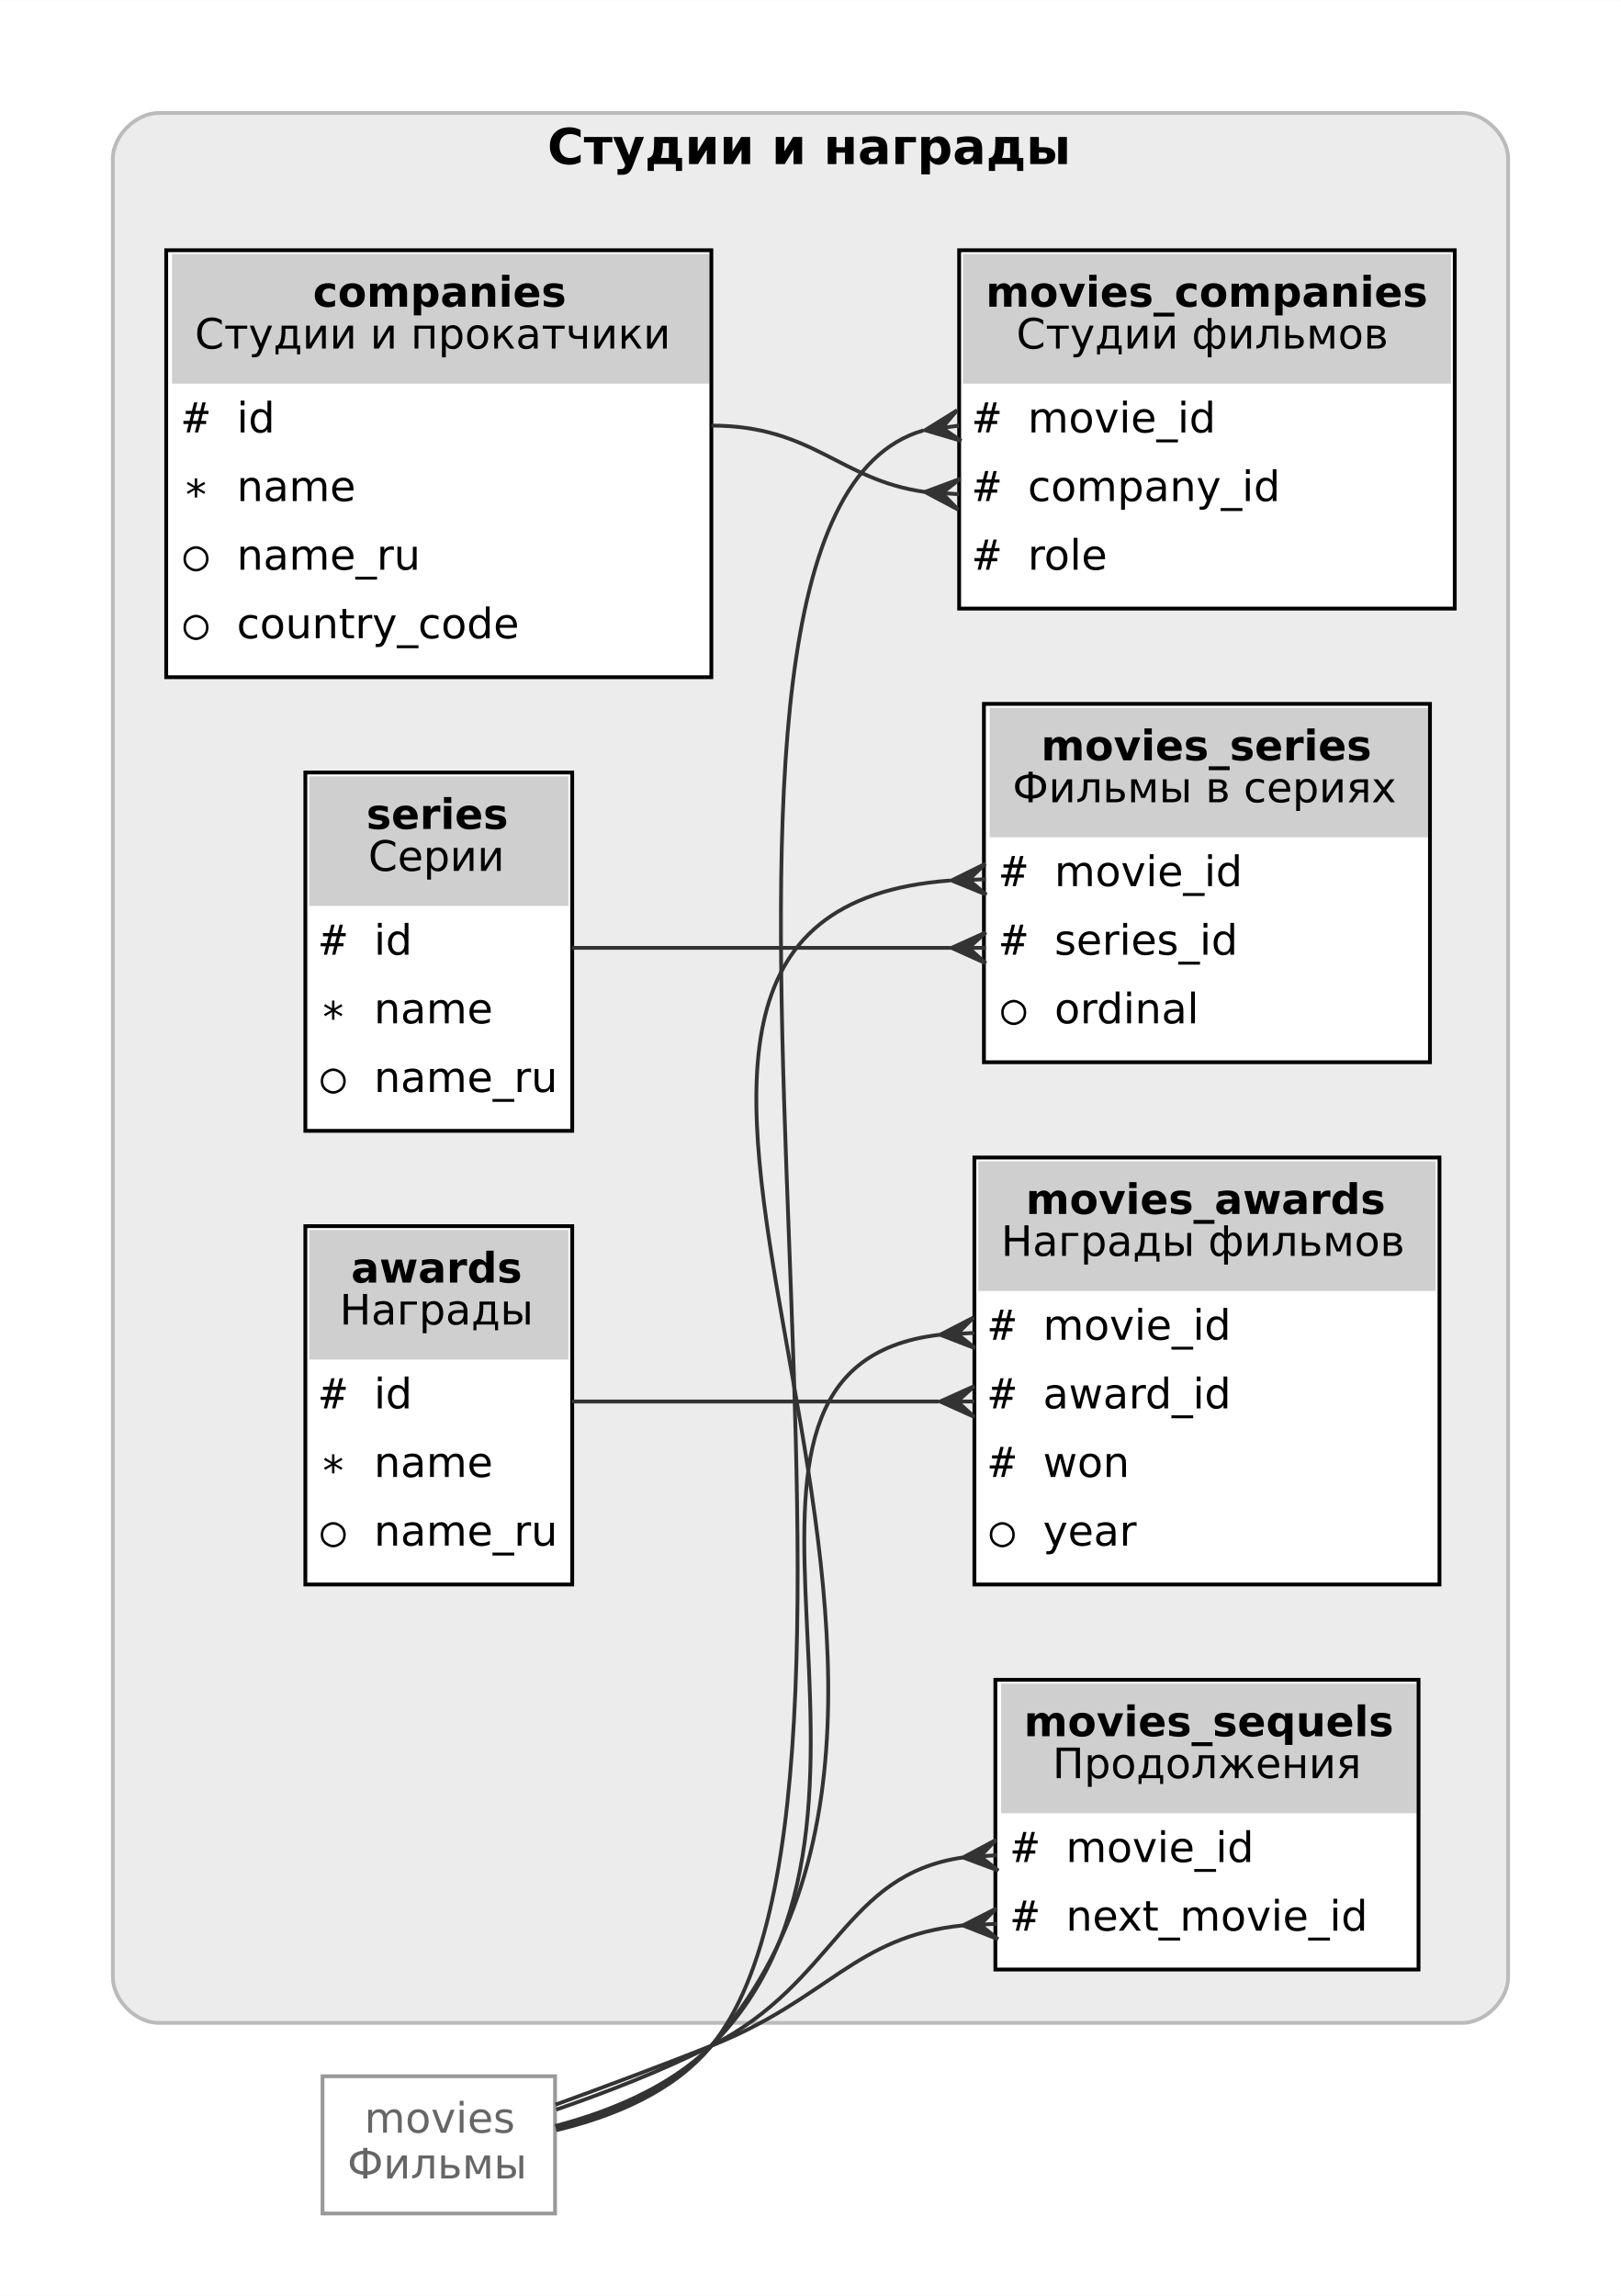
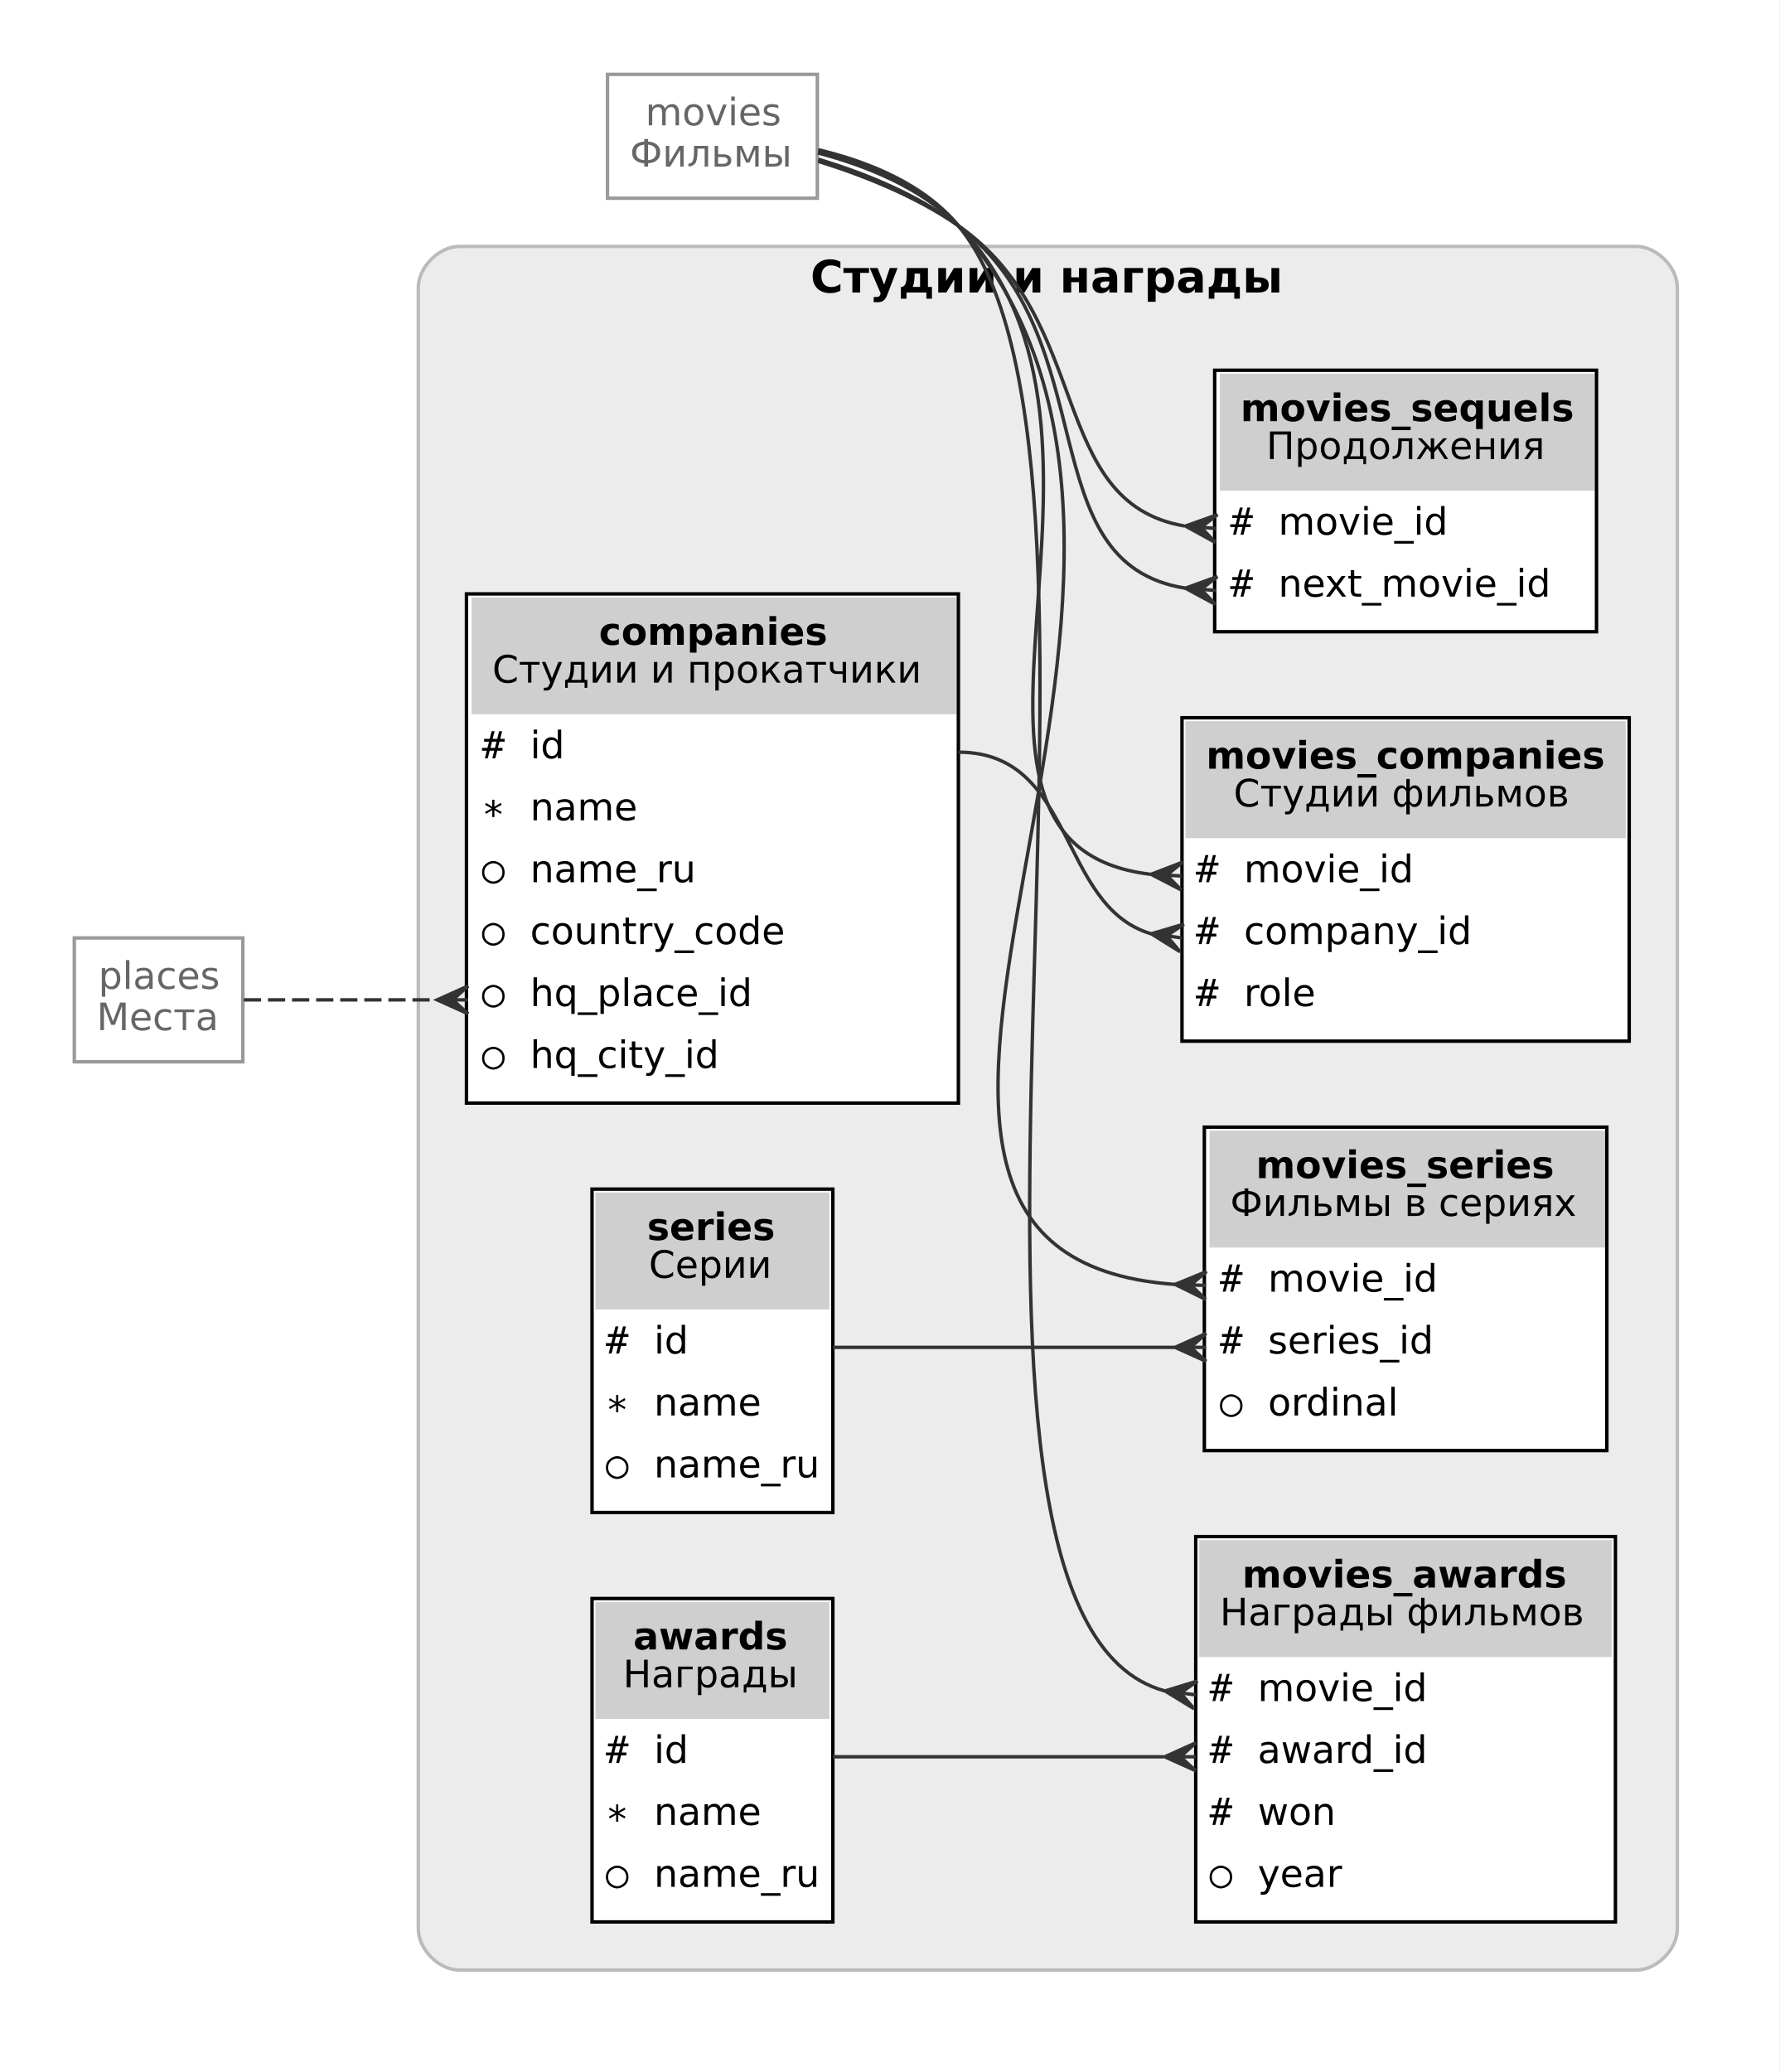
- <svg xmlns="http://www.w3.org/2000/svg" width="425pt" height="602pt" viewBox="0.00 0.00 425.20 602.20">
+ <svg xmlns="http://www.w3.org/2000/svg" width="517pt" height="602pt" viewBox="0.00 0.00 517.20 602.20">
  <g id="graph0" class="graph" transform="scale(1 1) rotate(0) translate(21.6 580.6)">
-     <polygon fill="white" stroke="transparent" points="-21.6,21.6 -21.6,-580.6 403.6,-580.6 403.6,21.6 -21.6,21.6" />
+     <polygon fill="white" stroke="transparent" points="-21.6,21.6 -21.6,-580.6 495.6,-580.6 495.6,21.6 -21.6,21.6" />
    <g id="clust1" class="cluster">
-       <path fill="#ececec" stroke="#bbbbbb" d="M20,-50C20,-50 362,-50 362,-50 368,-50 374,-56 374,-62 374,-62 374,-539 374,-539 374,-545 368,-551 362,-551 362,-551 20,-551 20,-551 14,-551 8,-545 8,-539 8,-539 8,-62 8,-62 8,-56 14,-50 20,-50" />
-       <text text-anchor="start" x="122" y="-537.6" font-family="DejaVu Sans, Verdana, Arial, sans-serif" font-weight="bold" font-size="13.00">Студии и награды</text>
+       <path fill="#ececec" stroke="#bbbbbb" d="M112,-8C112,-8 454,-8 454,-8 460,-8 466,-14 466,-20 466,-20 466,-497 466,-497 466,-503 460,-509 454,-509 454,-509 112,-509 112,-509 106,-509 100,-503 100,-497 100,-497 100,-20 100,-20 100,-14 106,-8 112,-8" />
+       <text text-anchor="start" x="214" y="-495.6" font-family="DejaVu Sans, Verdana, Arial, sans-serif" font-weight="bold" font-size="13.00">Студии и награды</text>
    </g>
    <g id="node1" class="node">
-       <polygon fill="white" stroke="transparent" points="22,-403 22,-515 165,-515 165,-403 22,-403" />
-       <polygon fill="#cfcfcf" stroke="transparent" points="23.5,-480 23.5,-514 164.5,-514 164.5,-480 23.5,-480" />
-       <text text-anchor="start" x="60.5" y="-500.2" font-family="DejaVu Sans, Verdana, Arial, sans-serif" font-weight="bold" font-size="11.00">companies</text>
-       <text text-anchor="start" x="29.5" y="-489.2" font-family="DejaVu Sans, Verdana, Arial, sans-serif" font-size="11.00">Студии и прокатчики</text>
-       <text text-anchor="start" x="26.5" y="-467.2" font-family="DejaVu Sans Mono, Consolas, Menlo, monospace" font-size="11.00"># </text>
-       <text text-anchor="start" x="40.5" y="-467.2" font-family="DejaVu Sans, Verdana, Arial, sans-serif" font-size="11.00">id</text>
-       <text text-anchor="start" x="26.5" y="-449.2" font-family="DejaVu Sans Mono, Consolas, Menlo, monospace" font-size="11.00">∗ </text>
-       <text text-anchor="start" x="40.5" y="-449.2" font-family="DejaVu Sans, Verdana, Arial, sans-serif" font-size="11.00">name</text>
-       <text text-anchor="start" x="26.5" y="-431.2" font-family="DejaVu Sans Mono, Consolas, Menlo, monospace" font-size="11.00">○ </text>
-       <text text-anchor="start" x="40.5" y="-431.2" font-family="DejaVu Sans, Verdana, Arial, sans-serif" font-size="11.00">name_ru</text>
-       <text text-anchor="start" x="26.5" y="-413.2" font-family="DejaVu Sans Mono, Consolas, Menlo, monospace" font-size="11.00">○ </text>
-       <text text-anchor="start" x="40.5" y="-413.2" font-family="DejaVu Sans, Verdana, Arial, sans-serif" font-size="11.00">country_code</text>
-       <polygon fill="none" stroke="black" points="22,-403 22,-515 165,-515 165,-403 22,-403" />
+       <polygon fill="white" stroke="transparent" points="114,-260 114,-408 257,-408 257,-260 114,-260" />
+       <polygon fill="#cfcfcf" stroke="transparent" points="115.5,-373 115.5,-407 256.5,-407 256.5,-373 115.5,-373" />
+       <text text-anchor="start" x="152.5" y="-393.2" font-family="DejaVu Sans, Verdana, Arial, sans-serif" font-weight="bold" font-size="11.00">companies</text>
+       <text text-anchor="start" x="121.5" y="-382.2" font-family="DejaVu Sans, Verdana, Arial, sans-serif" font-size="11.00">Студии и прокатчики</text>
+       <text text-anchor="start" x="118.5" y="-360.2" font-family="DejaVu Sans Mono, Consolas, Menlo, monospace" font-size="11.00"># </text>
+       <text text-anchor="start" x="132.5" y="-360.2" font-family="DejaVu Sans, Verdana, Arial, sans-serif" font-size="11.00">id</text>
+       <text text-anchor="start" x="118.5" y="-342.2" font-family="DejaVu Sans Mono, Consolas, Menlo, monospace" font-size="11.00">∗ </text>
+       <text text-anchor="start" x="132.5" y="-342.2" font-family="DejaVu Sans, Verdana, Arial, sans-serif" font-size="11.00">name</text>
+       <text text-anchor="start" x="118.5" y="-324.2" font-family="DejaVu Sans Mono, Consolas, Menlo, monospace" font-size="11.00">○ </text>
+       <text text-anchor="start" x="132.5" y="-324.2" font-family="DejaVu Sans, Verdana, Arial, sans-serif" font-size="11.00">name_ru</text>
+       <text text-anchor="start" x="118.5" y="-306.2" font-family="DejaVu Sans Mono, Consolas, Menlo, monospace" font-size="11.00">○ </text>
+       <text text-anchor="start" x="132.5" y="-306.2" font-family="DejaVu Sans, Verdana, Arial, sans-serif" font-size="11.00">country_code</text>
+       <text text-anchor="start" x="118.5" y="-288.2" font-family="DejaVu Sans Mono, Consolas, Menlo, monospace" font-size="11.00">○ </text>
+       <text text-anchor="start" x="132.5" y="-288.2" font-family="DejaVu Sans, Verdana, Arial, sans-serif" font-size="11.00">hq_place_id</text>
+       <text text-anchor="start" x="118.5" y="-270.2" font-family="DejaVu Sans Mono, Consolas, Menlo, monospace" font-size="11.00">○ </text>
+       <text text-anchor="start" x="132.5" y="-270.2" font-family="DejaVu Sans, Verdana, Arial, sans-serif" font-size="11.00">hq_city_id</text>
+       <polygon fill="none" stroke="black" points="114,-260 114,-408 257,-408 257,-260 114,-260" />
    </g>
    <g id="node2" class="node">
-       <polygon fill="white" stroke="transparent" points="230,-421 230,-515 360,-515 360,-421 230,-421" />
-       <polygon fill="#cfcfcf" stroke="transparent" points="231,-480 231,-514 359,-514 359,-480 231,-480" />
-       <text text-anchor="start" x="237" y="-500.2" font-family="DejaVu Sans, Verdana, Arial, sans-serif" font-weight="bold" font-size="11.00">movies_companies</text>
-       <text text-anchor="start" x="245" y="-489.2" font-family="DejaVu Sans, Verdana, Arial, sans-serif" font-size="11.00">Студии фильмов</text>
-       <text text-anchor="start" x="234" y="-467.2" font-family="DejaVu Sans Mono, Consolas, Menlo, monospace" font-size="11.00"># </text>
-       <text text-anchor="start" x="248" y="-467.2" font-family="DejaVu Sans, Verdana, Arial, sans-serif" font-size="11.00">movie_id</text>
-       <text text-anchor="start" x="234" y="-449.2" font-family="DejaVu Sans Mono, Consolas, Menlo, monospace" font-size="11.00"># </text>
-       <text text-anchor="start" x="248" y="-449.2" font-family="DejaVu Sans, Verdana, Arial, sans-serif" font-size="11.00">company_id</text>
-       <text text-anchor="start" x="234" y="-431.2" font-family="DejaVu Sans Mono, Consolas, Menlo, monospace" font-size="11.00"># </text>
-       <text text-anchor="start" x="248" y="-431.2" font-family="DejaVu Sans, Verdana, Arial, sans-serif" font-size="11.00">role</text>
-       <polygon fill="none" stroke="black" points="230,-421 230,-515 360,-515 360,-421 230,-421" />
+       <polygon fill="white" stroke="transparent" points="322,-278 322,-372 452,-372 452,-278 322,-278" />
+       <polygon fill="#cfcfcf" stroke="transparent" points="323,-337 323,-371 451,-371 451,-337 323,-337" />
+       <text text-anchor="start" x="329" y="-357.2" font-family="DejaVu Sans, Verdana, Arial, sans-serif" font-weight="bold" font-size="11.00">movies_companies</text>
+       <text text-anchor="start" x="337" y="-346.2" font-family="DejaVu Sans, Verdana, Arial, sans-serif" font-size="11.00">Студии фильмов</text>
+       <text text-anchor="start" x="326" y="-324.2" font-family="DejaVu Sans Mono, Consolas, Menlo, monospace" font-size="11.00"># </text>
+       <text text-anchor="start" x="340" y="-324.2" font-family="DejaVu Sans, Verdana, Arial, sans-serif" font-size="11.00">movie_id</text>
+       <text text-anchor="start" x="326" y="-306.2" font-family="DejaVu Sans Mono, Consolas, Menlo, monospace" font-size="11.00"># </text>
+       <text text-anchor="start" x="340" y="-306.2" font-family="DejaVu Sans, Verdana, Arial, sans-serif" font-size="11.00">company_id</text>
+       <text text-anchor="start" x="326" y="-288.2" font-family="DejaVu Sans Mono, Consolas, Menlo, monospace" font-size="11.00"># </text>
+       <text text-anchor="start" x="340" y="-288.2" font-family="DejaVu Sans, Verdana, Arial, sans-serif" font-size="11.00">role</text>
+       <polygon fill="none" stroke="black" points="322,-278 322,-372 452,-372 452,-278 322,-278" />
+     </g>
+     <g id="edge3" class="edge">
+       <path fill="none" stroke="#333333" d="M257,-362C291.18,-362 285.88,-317.27 312.96,-309.23" />
+       <polygon fill="#333333" stroke="#333333" points="313.08,-309.21 322.55,-312.01 317.54,-308.61 322,-308 322,-308 322,-308 317.54,-308.61 321.45,-303.99 313.08,-309.21 313.08,-309.21" />
+     </g>
+     <g id="node3" class="node">
+       <polygon fill="white" stroke="transparent" points="150.5,-141 150.5,-235 220.5,-235 220.5,-141 150.5,-141" />
+       <polygon fill="#cfcfcf" stroke="transparent" points="151.5,-200 151.5,-234 219.5,-234 219.5,-200 151.5,-200" />
+       <text text-anchor="start" x="166.5" y="-220.2" font-family="DejaVu Sans, Verdana, Arial, sans-serif" font-weight="bold" font-size="11.00">series</text>
+       <text text-anchor="start" x="167" y="-209.2" font-family="DejaVu Sans, Verdana, Arial, sans-serif" font-size="11.00">Серии</text>
+       <text text-anchor="start" x="154.5" y="-187.2" font-family="DejaVu Sans Mono, Consolas, Menlo, monospace" font-size="11.00"># </text>
+       <text text-anchor="start" x="168.5" y="-187.2" font-family="DejaVu Sans, Verdana, Arial, sans-serif" font-size="11.00">id</text>
+       <text text-anchor="start" x="154.5" y="-169.2" font-family="DejaVu Sans Mono, Consolas, Menlo, monospace" font-size="11.00">∗ </text>
+       <text text-anchor="start" x="168.5" y="-169.2" font-family="DejaVu Sans, Verdana, Arial, sans-serif" font-size="11.00">name</text>
+       <text text-anchor="start" x="154.5" y="-151.2" font-family="DejaVu Sans Mono, Consolas, Menlo, monospace" font-size="11.00">○ </text>
+       <text text-anchor="start" x="168.5" y="-151.2" font-family="DejaVu Sans, Verdana, Arial, sans-serif" font-size="11.00">name_ru</text>
+       <polygon fill="none" stroke="black" points="150.5,-141 150.5,-235 220.5,-235 220.5,-141 150.5,-141" />
+     </g>
+     <g id="node4" class="node">
+       <polygon fill="white" stroke="transparent" points="328.5,-159 328.5,-253 445.5,-253 445.5,-159 328.5,-159" />
+       <polygon fill="#cfcfcf" stroke="transparent" points="330,-218 330,-252 445,-252 445,-218 330,-218" />
+       <text text-anchor="start" x="343.5" y="-238.2" font-family="DejaVu Sans, Verdana, Arial, sans-serif" font-weight="bold" font-size="11.00">movies_series</text>
+       <text text-anchor="start" x="336" y="-227.2" font-family="DejaVu Sans, Verdana, Arial, sans-serif" font-size="11.00">Фильмы в сериях</text>
+       <text text-anchor="start" x="333" y="-205.2" font-family="DejaVu Sans Mono, Consolas, Menlo, monospace" font-size="11.00"># </text>
+       <text text-anchor="start" x="347" y="-205.2" font-family="DejaVu Sans, Verdana, Arial, sans-serif" font-size="11.00">movie_id</text>
+       <text text-anchor="start" x="333" y="-187.2" font-family="DejaVu Sans Mono, Consolas, Menlo, monospace" font-size="11.00"># </text>
+       <text text-anchor="start" x="347" y="-187.2" font-family="DejaVu Sans, Verdana, Arial, sans-serif" font-size="11.00">series_id</text>
+       <text text-anchor="start" x="333" y="-169.2" font-family="DejaVu Sans Mono, Consolas, Menlo, monospace" font-size="11.00">○ </text>
+       <text text-anchor="start" x="347" y="-169.2" font-family="DejaVu Sans, Verdana, Arial, sans-serif" font-size="11.00">ordinal</text>
+       <polygon fill="none" stroke="black" points="328.5,-159 328.5,-253 445.5,-253 445.5,-159 328.5,-159" />
+     </g>
+     <g id="edge5" class="edge">
+       <path fill="none" stroke="#333333" d="M220.5,-189C265.52,-189 279.02,-189 319.85,-189" />
+       <polygon fill="#333333" stroke="#333333" points="320,-189 329,-193.05 324.5,-189 329,-189 329,-189 329,-189 324.5,-189 329,-184.95 320,-189 320,-189" />
+     </g>
+     <g id="node5" class="node">
+       <polygon fill="white" stroke="transparent" points="331.5,-397 331.5,-473 442.5,-473 442.5,-397 331.5,-397" />
+       <polygon fill="#cfcfcf" stroke="transparent" points="333,-438 333,-472 442,-472 442,-438 333,-438" />
+       <text text-anchor="start" x="339" y="-458.2" font-family="DejaVu Sans, Verdana, Arial, sans-serif" font-weight="bold" font-size="11.00">movies_sequels</text>
+       <text text-anchor="start" x="346.5" y="-447.2" font-family="DejaVu Sans, Verdana, Arial, sans-serif" font-size="11.00">Продолжения</text>
+       <text text-anchor="start" x="336" y="-425.2" font-family="DejaVu Sans Mono, Consolas, Menlo, monospace" font-size="11.00"># </text>
+       <text text-anchor="start" x="350" y="-425.2" font-family="DejaVu Sans, Verdana, Arial, sans-serif" font-size="11.00">movie_id</text>
+       <text text-anchor="start" x="336" y="-407.2" font-family="DejaVu Sans Mono, Consolas, Menlo, monospace" font-size="11.00"># </text>
+       <text text-anchor="start" x="350" y="-407.2" font-family="DejaVu Sans, Verdana, Arial, sans-serif" font-size="11.00">next_movie_id</text>
+       <polygon fill="none" stroke="black" points="331.5,-397 331.5,-473 442.5,-473 442.5,-397 331.5,-397" />
+     </g>
+     <g id="node6" class="node">
+       <polygon fill="white" stroke="transparent" points="150.5,-22 150.5,-116 220.5,-116 220.5,-22 150.5,-22" />
+       <polygon fill="#cfcfcf" stroke="transparent" points="151.5,-81 151.5,-115 219.5,-115 219.5,-81 151.5,-81" />
+       <text text-anchor="start" x="162.5" y="-101.2" font-family="DejaVu Sans, Verdana, Arial, sans-serif" font-weight="bold" font-size="11.00">awards</text>
+       <text text-anchor="start" x="159.5" y="-90.2" font-family="DejaVu Sans, Verdana, Arial, sans-serif" font-size="11.00">Награды</text>
+       <text text-anchor="start" x="154.5" y="-68.2" font-family="DejaVu Sans Mono, Consolas, Menlo, monospace" font-size="11.00"># </text>
+       <text text-anchor="start" x="168.5" y="-68.2" font-family="DejaVu Sans, Verdana, Arial, sans-serif" font-size="11.00">id</text>
+       <text text-anchor="start" x="154.5" y="-50.2" font-family="DejaVu Sans Mono, Consolas, Menlo, monospace" font-size="11.00">∗ </text>
+       <text text-anchor="start" x="168.5" y="-50.2" font-family="DejaVu Sans, Verdana, Arial, sans-serif" font-size="11.00">name</text>
+       <text text-anchor="start" x="154.5" y="-32.2" font-family="DejaVu Sans Mono, Consolas, Menlo, monospace" font-size="11.00">○ </text>
+       <text text-anchor="start" x="168.5" y="-32.2" font-family="DejaVu Sans, Verdana, Arial, sans-serif" font-size="11.00">name_ru</text>
+       <polygon fill="none" stroke="black" points="150.5,-22 150.5,-116 220.5,-116 220.5,-22 150.5,-22" />
+     </g>
+     <g id="node7" class="node">
+       <polygon fill="white" stroke="transparent" points="326,-22 326,-134 448,-134 448,-22 326,-22" />
+       <polygon fill="#cfcfcf" stroke="transparent" points="327,-99 327,-133 447,-133 447,-99 327,-99" />
+       <text text-anchor="start" x="339.5" y="-119.2" font-family="DejaVu Sans, Verdana, Arial, sans-serif" font-weight="bold" font-size="11.00">movies_awards</text>
+       <text text-anchor="start" x="333" y="-108.2" font-family="DejaVu Sans, Verdana, Arial, sans-serif" font-size="11.00">Награды фильмов</text>
+       <text text-anchor="start" x="330" y="-86.2" font-family="DejaVu Sans Mono, Consolas, Menlo, monospace" font-size="11.00"># </text>
+       <text text-anchor="start" x="344" y="-86.2" font-family="DejaVu Sans, Verdana, Arial, sans-serif" font-size="11.00">movie_id</text>
+       <text text-anchor="start" x="330" y="-68.2" font-family="DejaVu Sans Mono, Consolas, Menlo, monospace" font-size="11.00"># </text>
+       <text text-anchor="start" x="344" y="-68.2" font-family="DejaVu Sans, Verdana, Arial, sans-serif" font-size="11.00">award_id</text>
+       <text text-anchor="start" x="330" y="-50.2" font-family="DejaVu Sans Mono, Consolas, Menlo, monospace" font-size="11.00"># </text>
+       <text text-anchor="start" x="344" y="-50.2" font-family="DejaVu Sans, Verdana, Arial, sans-serif" font-size="11.00">won</text>
+       <text text-anchor="start" x="330" y="-32.2" font-family="DejaVu Sans Mono, Consolas, Menlo, monospace" font-size="11.00">○ </text>
+       <text text-anchor="start" x="344" y="-32.2" font-family="DejaVu Sans, Verdana, Arial, sans-serif" font-size="11.00">year</text>
+       <polygon fill="none" stroke="black" points="326,-22 326,-134 448,-134 448,-22 326,-22" />
+     </g>
+     <g id="edge9" class="edge">
+       <path fill="none" stroke="#333333" d="M220.5,-70C264.09,-70 277.29,-70 316.61,-70" />
+       <polygon fill="#333333" stroke="#333333" points="317,-70 326,-74.05 321.5,-70 326,-70 326,-70 326,-70 321.5,-70 326,-65.95 317,-70 317,-70" />
+     </g>
+     <g id="node8" class="node">
+       <polygon fill="white" stroke="transparent" points="155,-523 155,-559 216,-559 216,-523 155,-523" />
+       <text text-anchor="start" x="166" y="-544.2" font-family="DejaVu Sans, Verdana, Arial, sans-serif" font-size="11.00" fill="#666666">movies</text>
+       <text text-anchor="start" x="161.5" y="-532.2" font-family="DejaVu Sans, Verdana, Arial, sans-serif" font-size="11.00" fill="#666666">Фильмы</text>
+       <polygon fill="none" stroke="#999999" points="155,-523 155,-559 216,-559 216,-523 155,-523" />
    </g>
    <g id="edge2" class="edge">
-       <path fill="none" stroke="#333333" d="M165,-469C191.7,-469 198.62,-454.72 220.99,-451.6" />
-       <polygon fill="#333333" stroke="#333333" points="221.02,-451.6 230.27,-455.04 225.51,-451.3 230,-451 230,-451 230,-451 225.51,-451.3 229.73,-446.96 221.02,-451.6 221.02,-451.6" />
-     </g>
-     <g id="node3" class="node">
-       <polygon fill="white" stroke="transparent" points="58.5,-284 58.5,-378 128.5,-378 128.5,-284 58.5,-284" />
-       <polygon fill="#cfcfcf" stroke="transparent" points="59.5,-343 59.5,-377 127.5,-377 127.5,-343 59.5,-343" />
-       <text text-anchor="start" x="74.5" y="-363.2" font-family="DejaVu Sans, Verdana, Arial, sans-serif" font-weight="bold" font-size="11.00">series</text>
-       <text text-anchor="start" x="75" y="-352.2" font-family="DejaVu Sans, Verdana, Arial, sans-serif" font-size="11.00">Серии</text>
-       <text text-anchor="start" x="62.5" y="-330.2" font-family="DejaVu Sans Mono, Consolas, Menlo, monospace" font-size="11.00"># </text>
-       <text text-anchor="start" x="76.5" y="-330.2" font-family="DejaVu Sans, Verdana, Arial, sans-serif" font-size="11.00">id</text>
-       <text text-anchor="start" x="62.5" y="-312.2" font-family="DejaVu Sans Mono, Consolas, Menlo, monospace" font-size="11.00">∗ </text>
-       <text text-anchor="start" x="76.5" y="-312.2" font-family="DejaVu Sans, Verdana, Arial, sans-serif" font-size="11.00">name</text>
-       <text text-anchor="start" x="62.5" y="-294.2" font-family="DejaVu Sans Mono, Consolas, Menlo, monospace" font-size="11.00">○ </text>
-       <text text-anchor="start" x="76.5" y="-294.2" font-family="DejaVu Sans, Verdana, Arial, sans-serif" font-size="11.00">name_ru</text>
-       <polygon fill="none" stroke="black" points="58.5,-284 58.5,-378 128.5,-378 128.5,-284 58.5,-284" />
-     </g>
-     <g id="node4" class="node">
-       <polygon fill="white" stroke="transparent" points="236.5,-302 236.5,-396 353.5,-396 353.5,-302 236.5,-302" />
-       <polygon fill="#cfcfcf" stroke="transparent" points="238,-361 238,-395 353,-395 353,-361 238,-361" />
-       <text text-anchor="start" x="251.5" y="-381.2" font-family="DejaVu Sans, Verdana, Arial, sans-serif" font-weight="bold" font-size="11.00">movies_series</text>
-       <text text-anchor="start" x="244" y="-370.2" font-family="DejaVu Sans, Verdana, Arial, sans-serif" font-size="11.00">Фильмы в сериях</text>
-       <text text-anchor="start" x="241" y="-348.2" font-family="DejaVu Sans Mono, Consolas, Menlo, monospace" font-size="11.00"># </text>
-       <text text-anchor="start" x="255" y="-348.2" font-family="DejaVu Sans, Verdana, Arial, sans-serif" font-size="11.00">movie_id</text>
-       <text text-anchor="start" x="241" y="-330.2" font-family="DejaVu Sans Mono, Consolas, Menlo, monospace" font-size="11.00"># </text>
-       <text text-anchor="start" x="255" y="-330.2" font-family="DejaVu Sans, Verdana, Arial, sans-serif" font-size="11.00">series_id</text>
-       <text text-anchor="start" x="241" y="-312.2" font-family="DejaVu Sans Mono, Consolas, Menlo, monospace" font-size="11.00">○ </text>
-       <text text-anchor="start" x="255" y="-312.2" font-family="DejaVu Sans, Verdana, Arial, sans-serif" font-size="11.00">ordinal</text>
-       <polygon fill="none" stroke="black" points="236.5,-302 236.5,-396 353.5,-396 353.5,-302 236.5,-302" />
+       <path fill="none" stroke="#333333" d="M216.14,-536.17C230.15,-532.5 246.14,-526.1 257,-515 316.81,-453.86 239.35,-335.23 312.82,-326.51" />
+       <polygon fill="#333333" stroke="#333333" points="313.01,-326.5 322.22,-330.04 317.51,-326.25 322,-326 322,-326 322,-326 317.51,-326.25 321.78,-321.96 313.01,-326.5 313.01,-326.5" />
    </g>
    <g id="edge4" class="edge">
-       <path fill="none" stroke="#333333" d="M128.5,-332C173.52,-332 187.02,-332 227.85,-332" />
-       <polygon fill="#333333" stroke="#333333" points="228,-332 237,-336.05 232.5,-332 237,-332 237,-332 237,-332 232.5,-332 237,-327.95 228,-332 228,-332" />
+       <path fill="none" stroke="#333333" d="M216.28,-536.72C230.5,-533.18 246.64,-526.73 257,-515 347.98,-412.01 195.55,-216.05 319.98,-207.3" />
+       <polygon fill="#333333" stroke="#333333" points="320.01,-207.3 329.14,-211.05 324.5,-207.15 329,-207 329,-207 329,-207 324.5,-207.15 328.86,-202.95 320.01,-207.3 320.01,-207.3" />
    </g>
-     <g id="node5" class="node">
-       <polygon fill="white" stroke="transparent" points="239.5,-64 239.5,-140 350.5,-140 350.5,-64 239.5,-64" />
-       <polygon fill="#cfcfcf" stroke="transparent" points="241,-105 241,-139 350,-139 350,-105 241,-105" />
-       <text text-anchor="start" x="247" y="-125.2" font-family="DejaVu Sans, Verdana, Arial, sans-serif" font-weight="bold" font-size="11.00">movies_sequels</text>
-       <text text-anchor="start" x="254.5" y="-114.2" font-family="DejaVu Sans, Verdana, Arial, sans-serif" font-size="11.00">Продолжения</text>
-       <text text-anchor="start" x="244" y="-92.2" font-family="DejaVu Sans Mono, Consolas, Menlo, monospace" font-size="11.00"># </text>
-       <text text-anchor="start" x="258" y="-92.2" font-family="DejaVu Sans, Verdana, Arial, sans-serif" font-size="11.00">movie_id</text>
-       <text text-anchor="start" x="244" y="-74.2" font-family="DejaVu Sans Mono, Consolas, Menlo, monospace" font-size="11.00"># </text>
-       <text text-anchor="start" x="258" y="-74.2" font-family="DejaVu Sans, Verdana, Arial, sans-serif" font-size="11.00">next_movie_id</text>
-       <polygon fill="none" stroke="black" points="239.5,-64 239.5,-140 350.5,-140 350.5,-64 239.5,-64" />
+     <g id="edge6" class="edge">
+       <path fill="none" stroke="#333333" d="M216.25,-533.73C229.49,-529.6 244.8,-523.51 257,-515 296.35,-487.55 282.81,-434.65 322.65,-427.75" />
+       <polygon fill="#333333" stroke="#333333" points="323.03,-427.72 332.32,-431.04 327.51,-427.36 332,-427 332,-427 332,-427 327.51,-427.36 331.68,-422.96 323.03,-427.72 323.03,-427.72" />
    </g>
-     <g id="node6" class="node">
-       <polygon fill="white" stroke="transparent" points="58.5,-165 58.5,-259 128.5,-259 128.5,-165 58.5,-165" />
-       <polygon fill="#cfcfcf" stroke="transparent" points="59.5,-224 59.5,-258 127.5,-258 127.5,-224 59.5,-224" />
-       <text text-anchor="start" x="70.5" y="-244.2" font-family="DejaVu Sans, Verdana, Arial, sans-serif" font-weight="bold" font-size="11.00">awards</text>
-       <text text-anchor="start" x="67.5" y="-233.2" font-family="DejaVu Sans, Verdana, Arial, sans-serif" font-size="11.00">Награды</text>
-       <text text-anchor="start" x="62.5" y="-211.2" font-family="DejaVu Sans Mono, Consolas, Menlo, monospace" font-size="11.00"># </text>
-       <text text-anchor="start" x="76.5" y="-211.2" font-family="DejaVu Sans, Verdana, Arial, sans-serif" font-size="11.00">id</text>
-       <text text-anchor="start" x="62.5" y="-193.2" font-family="DejaVu Sans Mono, Consolas, Menlo, monospace" font-size="11.00">∗ </text>
-       <text text-anchor="start" x="76.5" y="-193.2" font-family="DejaVu Sans, Verdana, Arial, sans-serif" font-size="11.00">name</text>
-       <text text-anchor="start" x="62.5" y="-175.2" font-family="DejaVu Sans Mono, Consolas, Menlo, monospace" font-size="11.00">○ </text>
-       <text text-anchor="start" x="76.5" y="-175.2" font-family="DejaVu Sans, Verdana, Arial, sans-serif" font-size="11.00">name_ru</text>
-       <polygon fill="none" stroke="black" points="58.5,-165 58.5,-259 128.5,-259 128.5,-165 58.5,-165" />
-     </g>
-     <g id="node7" class="node">
-       <polygon fill="white" stroke="transparent" points="234,-165 234,-277 356,-277 356,-165 234,-165" />
-       <polygon fill="#cfcfcf" stroke="transparent" points="235,-242 235,-276 355,-276 355,-242 235,-242" />
-       <text text-anchor="start" x="247.5" y="-262.2" font-family="DejaVu Sans, Verdana, Arial, sans-serif" font-weight="bold" font-size="11.00">movies_awards</text>
-       <text text-anchor="start" x="241" y="-251.2" font-family="DejaVu Sans, Verdana, Arial, sans-serif" font-size="11.00">Награды фильмов</text>
-       <text text-anchor="start" x="238" y="-229.2" font-family="DejaVu Sans Mono, Consolas, Menlo, monospace" font-size="11.00"># </text>
-       <text text-anchor="start" x="252" y="-229.2" font-family="DejaVu Sans, Verdana, Arial, sans-serif" font-size="11.00">movie_id</text>
-       <text text-anchor="start" x="238" y="-211.2" font-family="DejaVu Sans Mono, Consolas, Menlo, monospace" font-size="11.00"># </text>
-       <text text-anchor="start" x="252" y="-211.2" font-family="DejaVu Sans, Verdana, Arial, sans-serif" font-size="11.00">award_id</text>
-       <text text-anchor="start" x="238" y="-193.2" font-family="DejaVu Sans Mono, Consolas, Menlo, monospace" font-size="11.00"># </text>
-       <text text-anchor="start" x="252" y="-193.2" font-family="DejaVu Sans, Verdana, Arial, sans-serif" font-size="11.00">won</text>
-       <text text-anchor="start" x="238" y="-175.2" font-family="DejaVu Sans Mono, Consolas, Menlo, monospace" font-size="11.00">○ </text>
-       <text text-anchor="start" x="252" y="-175.2" font-family="DejaVu Sans, Verdana, Arial, sans-serif" font-size="11.00">year</text>
-       <polygon fill="none" stroke="black" points="234,-165 234,-277 356,-277 356,-165 234,-165" />
+     <g id="edge7" class="edge">
+       <path fill="none" stroke="#333333" d="M216.27,-534.33C229.66,-530.3 245.09,-524.13 257,-515 300.2,-481.87 277.28,-416.91 322.99,-409.66" />
+       <polygon fill="#333333" stroke="#333333" points="323.02,-409.66 332.3,-413.04 327.51,-409.33 332,-409 332,-409 332,-409 327.51,-409.33 331.7,-404.96 323.02,-409.66 323.02,-409.66" />
    </g>
    <g id="edge8" class="edge">
-       <path fill="none" stroke="#333333" d="M128.5,-213C172.09,-213 185.29,-213 224.61,-213" />
-       <polygon fill="#333333" stroke="#333333" points="225,-213 234,-217.05 229.5,-213 234,-213 234,-213 234,-213 229.5,-213 234,-208.95 225,-213 225,-213" />
+       <path fill="none" stroke="#333333" d="M216.27,-537.1C230.67,-533.66 246.97,-527.19 257,-515 316.07,-443.26 235.57,-111.12 317.02,-89.14" />
+       <polygon fill="#333333" stroke="#333333" points="317.07,-89.14 326.51,-92.02 321.54,-88.57 326,-88 326,-88 326,-88 321.54,-88.57 325.49,-83.98 317.07,-89.14 317.07,-89.14" />
    </g>
-     <g id="node8" class="node">
-       <polygon fill="white" stroke="transparent" points="63,0 63,-36 124,-36 124,0 63,0" />
-       <text text-anchor="start" x="74" y="-21.2" font-family="DejaVu Sans, Verdana, Arial, sans-serif" font-size="11.00" fill="#666666">movies</text>
-       <text text-anchor="start" x="69.5" y="-9.2" font-family="DejaVu Sans, Verdana, Arial, sans-serif" font-size="11.00" fill="#666666">Фильмы</text>
-       <polygon fill="none" stroke="#999999" points="63,0 63,-36 124,-36 124,0 63,0" />
+     <g id="node9" class="node">
+       <polygon fill="white" stroke="transparent" points="0,-272 0,-308 49,-308 49,-272 0,-272" />
+       <text text-anchor="start" x="7" y="-293.2" font-family="DejaVu Sans, Verdana, Arial, sans-serif" font-size="11.00" fill="#666666">places</text>
+       <text text-anchor="start" x="6.5" y="-281.2" font-family="DejaVu Sans, Verdana, Arial, sans-serif" font-size="11.00" fill="#666666">Места</text>
+       <polygon fill="none" stroke="#999999" points="0,-272 0,-308 49,-308 49,-272 0,-272" />
    </g>
    <g id="edge1" class="edge">
-       <path fill="none" stroke="#333333" d="M124.31,-21.86C138.72,-25.29 155.02,-31.77 165,-44 223.3,-115.41 140.67,-444.66 220.6,-467.73" />
-       <polygon fill="#333333" stroke="#333333" points="221.08,-467.79 229.46,-473.01 225.54,-468.4 230,-469 230,-469 230,-469 225.54,-468.4 230.54,-464.99 221.08,-467.79 221.08,-467.79" />
-     </g>
-     <g id="edge3" class="edge">
-       <path fill="none" stroke="#333333" d="M124.27,-22.29C138.49,-25.83 154.63,-32.28 165,-44 255.4,-146.19 104.66,-340.61 227.66,-349.67" />
-       <polygon fill="#333333" stroke="#333333" points="228.01,-349.68 236.86,-354.05 232.5,-349.84 237,-350 237,-350 237,-350 232.5,-349.84 237.14,-345.95 228.01,-349.68 228.01,-349.68" />
-     </g>
-     <g id="edge5" class="edge">
-       <path fill="none" stroke="#333333" d="M124.31,-27.25C137.13,-31.67 152.09,-37.43 165,-44 197.78,-60.68 199.82,-88.87 230.92,-93.38" />
-       <polygon fill="#333333" stroke="#333333" points="231.02,-93.39 239.73,-98.04 235.51,-93.69 240,-94 240,-94 240,-94 235.51,-93.69 240.27,-89.96 231.02,-93.39 231.02,-93.39" />
-     </g>
-     <g id="edge6" class="edge">
-       <path fill="none" stroke="#333333" d="M124.12,-28.55C136.77,-33.15 151.66,-38.7 165,-44 195.65,-56.18 202.62,-72.7 230.94,-75.57" />
-       <polygon fill="#333333" stroke="#333333" points="231.01,-75.57 239.81,-80.05 235.51,-75.78 240,-76 240,-76 240,-76 235.51,-75.78 240.19,-71.95 231.01,-75.57 231.01,-75.57" />
-     </g>
-     <g id="edge7" class="edge">
-       <path fill="none" stroke="#333333" d="M124.03,-22.94C138.02,-26.63 154.02,-33.02 165,-44 225.32,-104.31 151.32,-221.85 224.83,-230.5" />
-       <polygon fill="#333333" stroke="#333333" points="225.01,-230.51 233.78,-235.04 229.51,-230.75 234,-231 234,-231 234,-231 229.51,-230.75 234.22,-226.96 225.01,-230.51 225.01,-230.51" />
+       <path fill="none" stroke="#333333" stroke-dasharray="5,2" d="M49.3,-290C64.77,-290 85.65,-290 105.29,-290" />
+       <polygon fill="#333333" stroke="#333333" points="105.5,-290 114.5,-294.05 110,-290 114.5,-290 114.5,-290 114.5,-290 110,-290 114.5,-285.95 105.5,-290 105.5,-290" />
    </g>
  </g>
</svg>
